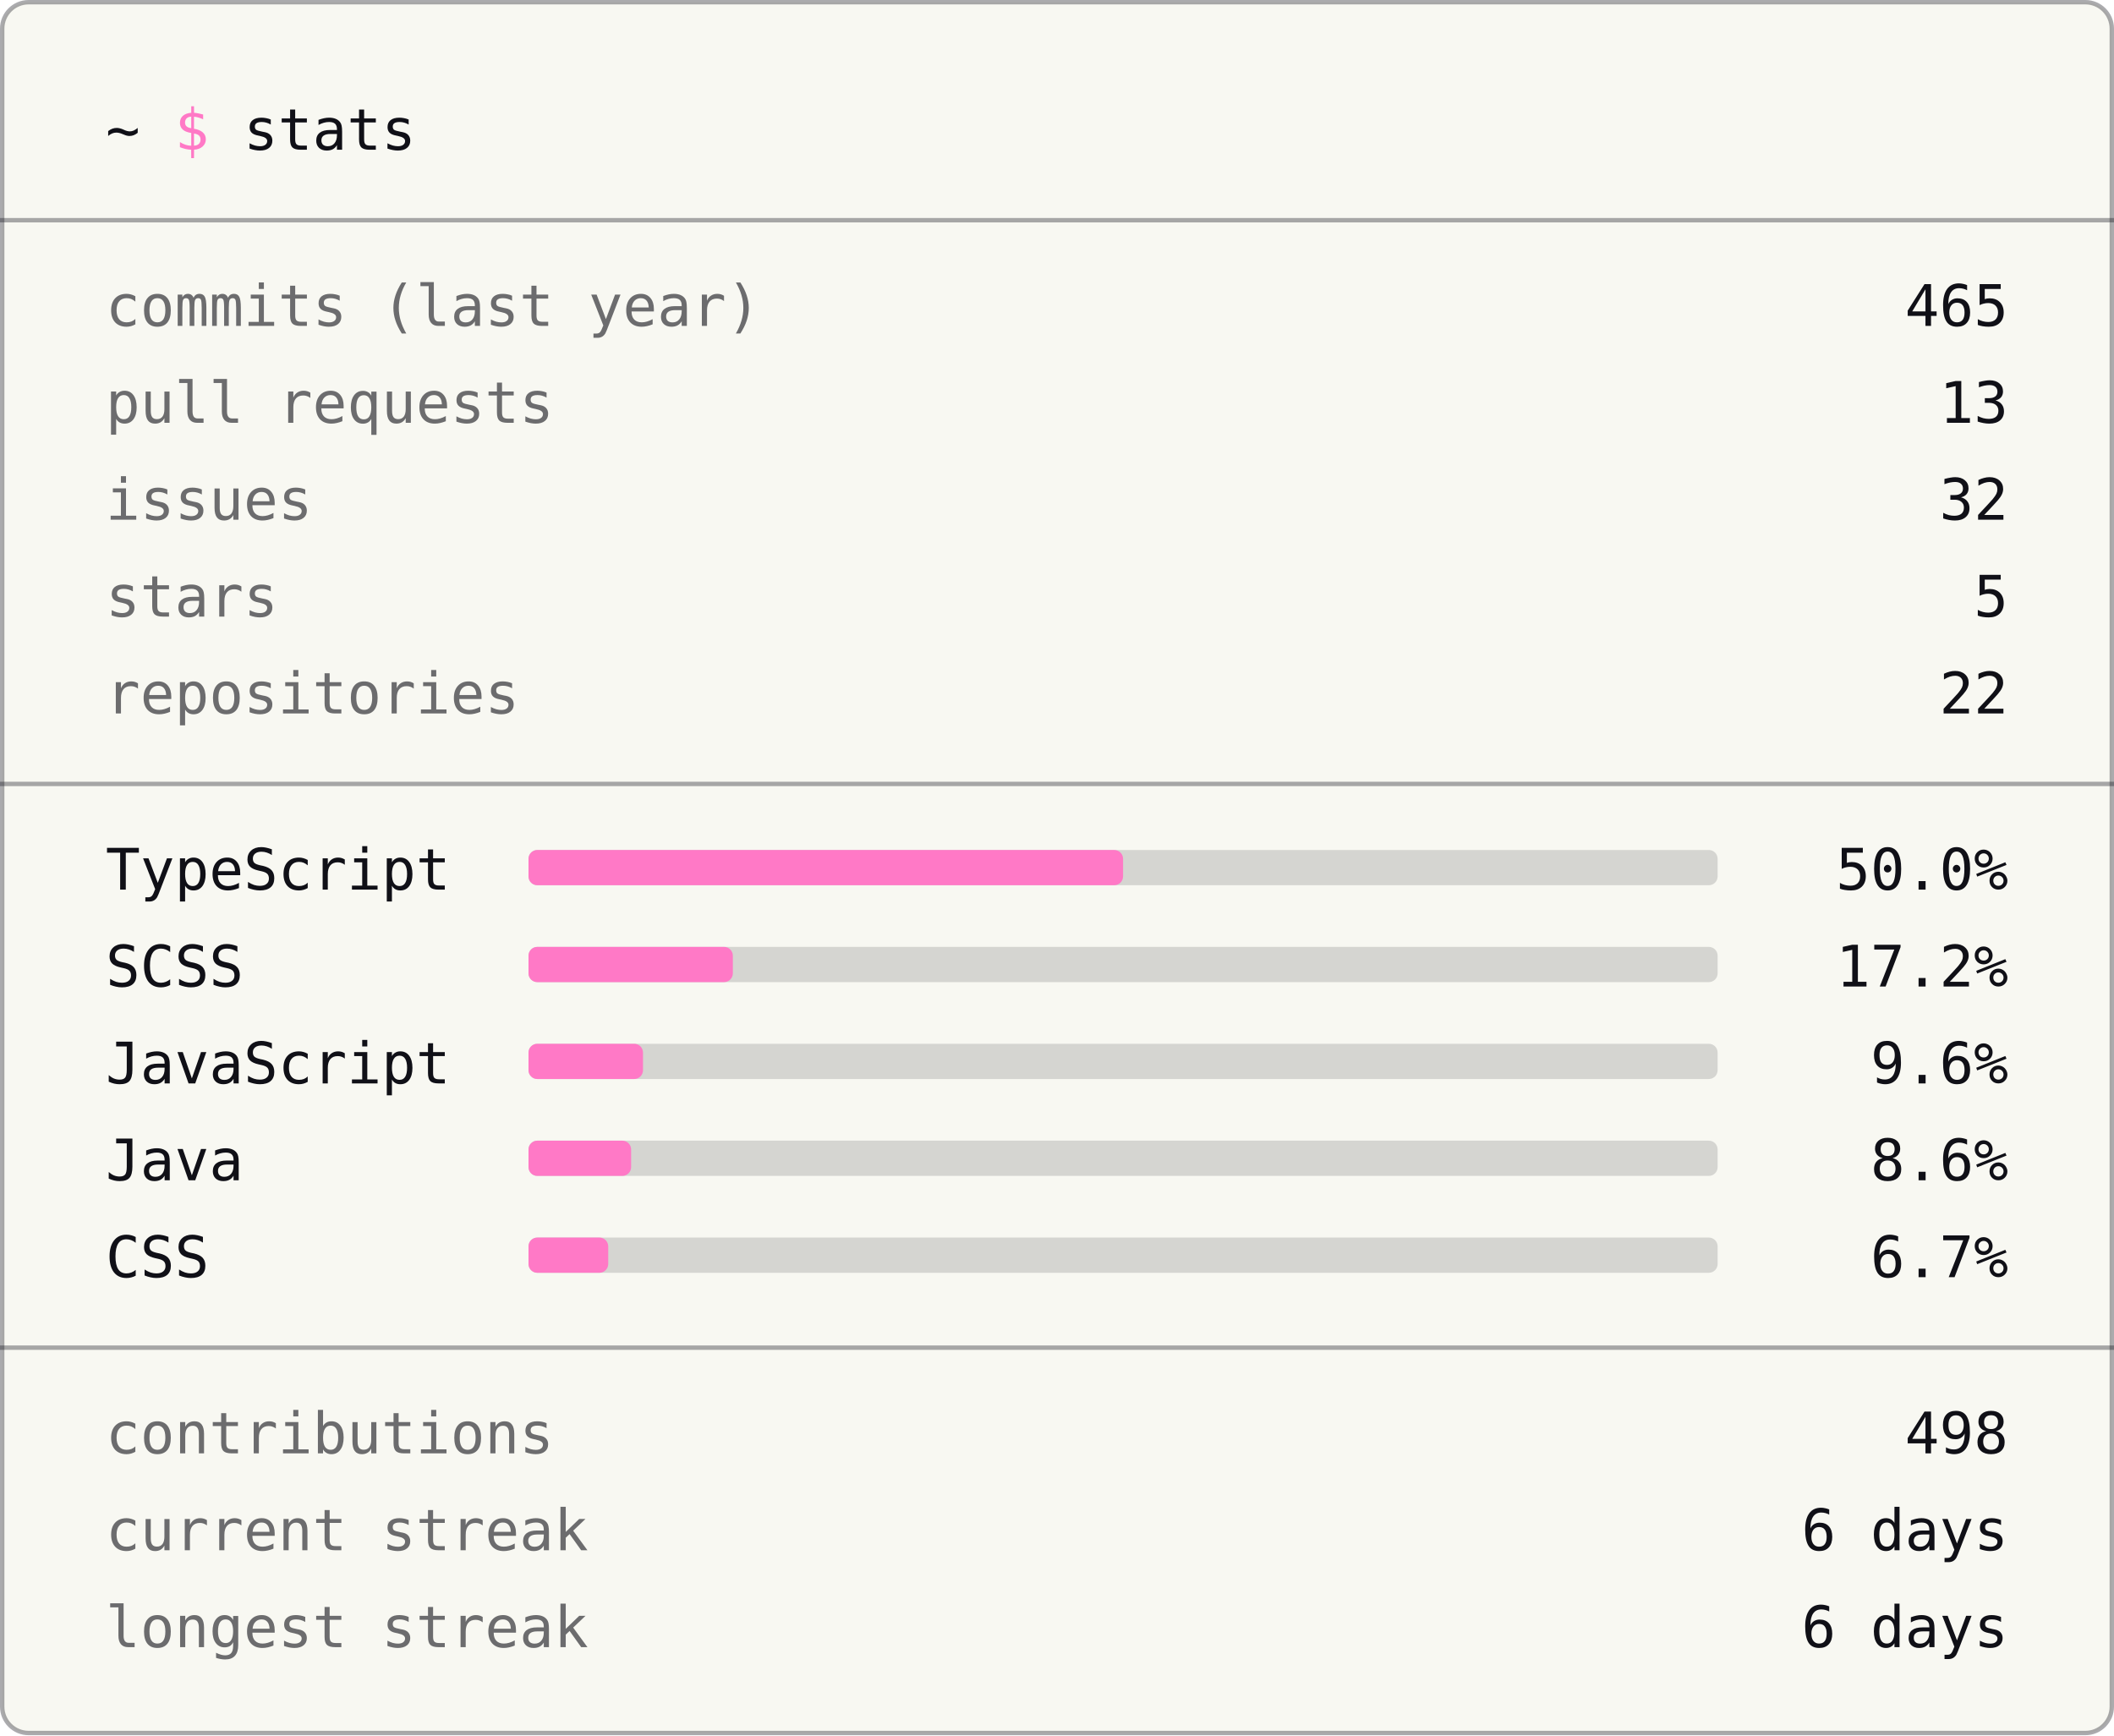
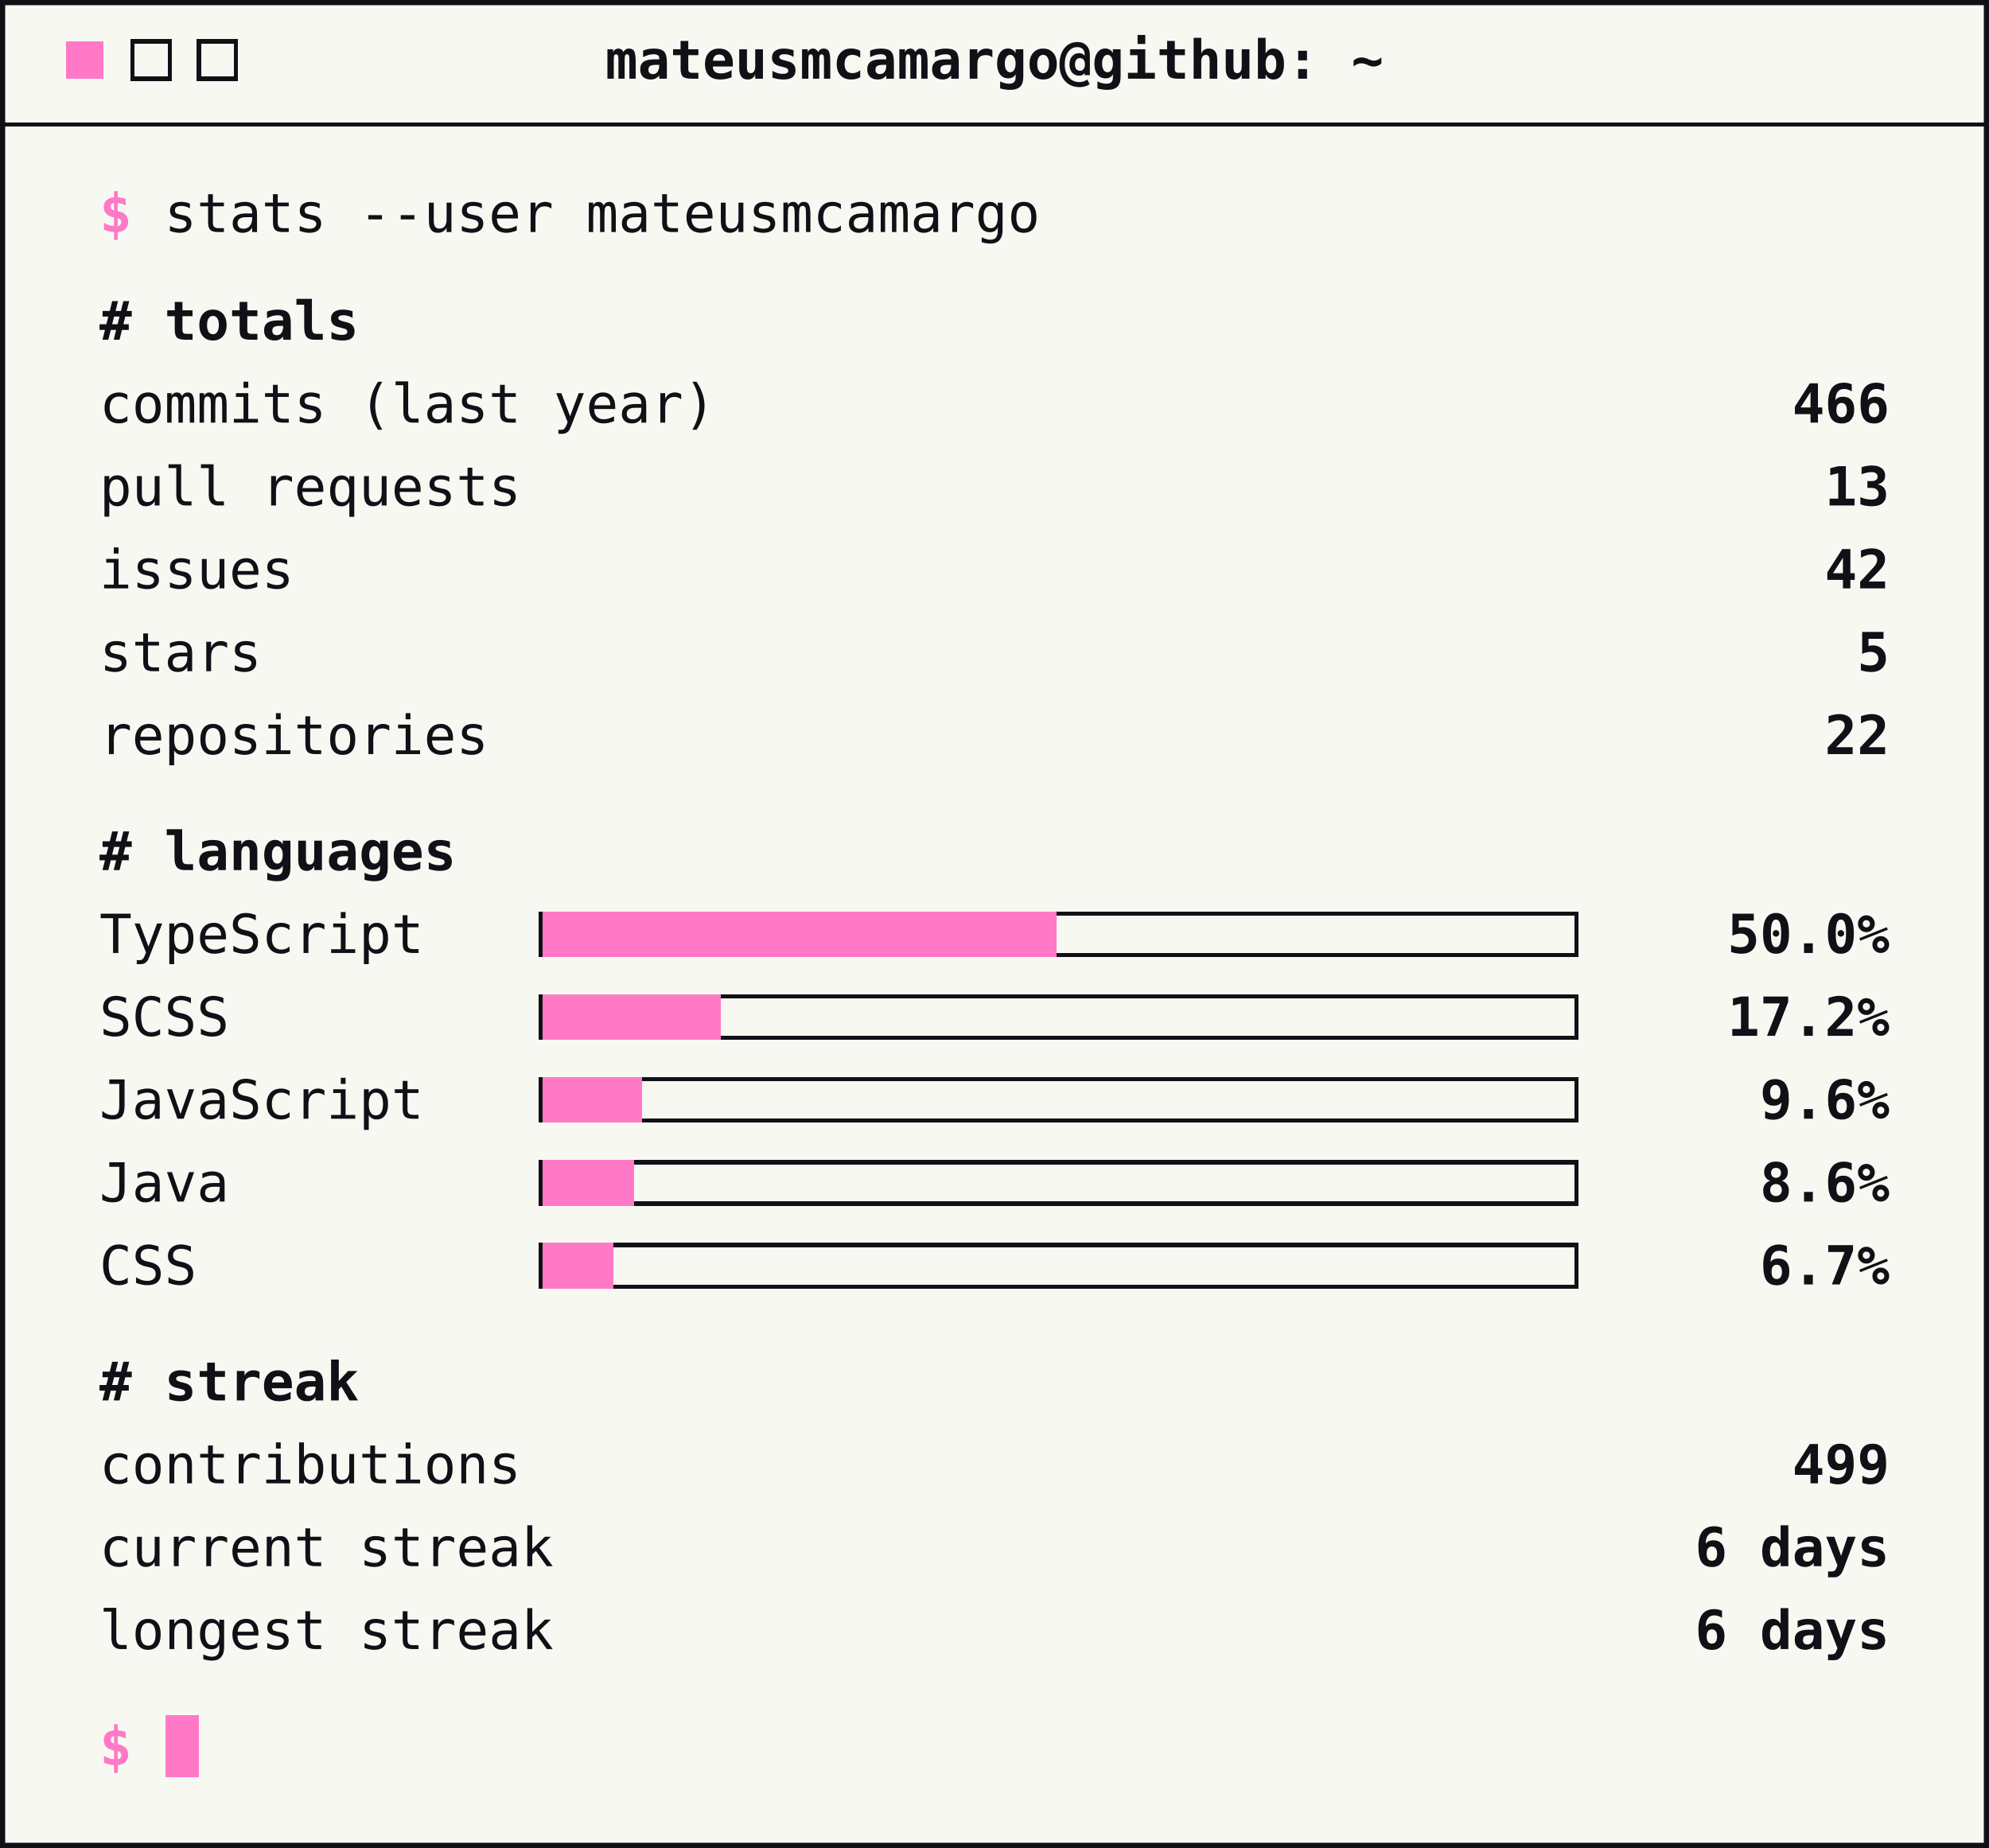
- <svg xmlns="http://www.w3.org/2000/svg" width="480" height="394" viewBox="0 0 480 394" role="img" aria-label="GitHub stats">
+ <svg xmlns="http://www.w3.org/2000/svg" width="480" height="446" viewBox="0 0 480 446" role="img" aria-label="GitHub stats">
  <style>
        text { font-family: ui-monospace, SFMono-Regular, Menlo, Consolas, monospace; font-size: 13px; fill: #101017; }
-         .accent { fill: #ff79c6; }
-         .dim { fill-opacity: 0.6; }
+         .accent { fill: #ff79c6; font-weight: bold; }
+         .strong { font-weight: bold; }
        .end { text-anchor: end; }
-         .rule { stroke: #101017; stroke-opacity: 0.35; stroke-width: 1; }
-         .track { fill: #101017; fill-opacity: 0.15; }
-         .bar { fill: #ff79c6; }
+         .mid { text-anchor: middle; }
+         .rule { stroke: #101017; stroke-width: 1; shape-rendering: crispEdges; }
+         .btn { fill: none; stroke: #101017; stroke-width: 1; shape-rendering: crispEdges; }
+         .track { fill: none; stroke: #101017; stroke-width: 1; shape-rendering: crispEdges; }
+         .bar { fill: #ff79c6; shape-rendering: crispEdges; }
+         .cursor { fill: #ff79c6; shape-rendering: crispEdges; }
    </style>
-   <rect x="0.5" y="0.5" width="479" height="393" rx="6" fill="#f8f8f2" stroke="#101017" stroke-opacity="0.35" />
-   <text x="24" y="34">~ <tspan class="accent">$</tspan> stats</text>
-   <line class="rule" x1="0" y1="50" x2="480" y2="50" />
-   <text class="dim" x="24" y="74">commits (last year)</text>
-   <text class="end" x="456" y="74">465</text>
-   <text class="dim" x="24" y="96">pull requests</text>
-   <text class="end" x="456" y="96">13</text>
-   <text class="dim" x="24" y="118">issues</text>
-   <text class="end" x="456" y="118">32</text>
-   <text class="dim" x="24" y="140">stars</text>
-   <text class="end" x="456" y="140">5</text>
-   <text class="dim" x="24" y="162">repositories</text>
-   <text class="end" x="456" y="162">22</text>
-   <line class="rule" x1="0" y1="178" x2="480" y2="178" />
-   <text x="24" y="202">TypeScript</text>
-   <rect class="track" x="120" y="193" width="270" height="8" rx="2" />
-   <rect class="bar" x="120" y="193" width="135.0" height="8" rx="2" />
-   <text class="end" x="456" y="202">50.0%</text>
-   <text x="24" y="224">SCSS</text>
-   <rect class="track" x="120" y="215" width="270" height="8" rx="2" />
-   <rect class="bar" x="120" y="215" width="46.4" height="8" rx="2" />
-   <text class="end" x="456" y="224">17.2%</text>
-   <text x="24" y="246">JavaScript</text>
-   <rect class="track" x="120" y="237" width="270" height="8" rx="2" />
-   <rect class="bar" x="120" y="237" width="26.0" height="8" rx="2" />
-   <text class="end" x="456" y="246">9.6%</text>
-   <text x="24" y="268">Java</text>
-   <rect class="track" x="120" y="259" width="270" height="8" rx="2" />
-   <rect class="bar" x="120" y="259" width="23.3" height="8" rx="2" />
-   <text class="end" x="456" y="268">8.6%</text>
-   <text x="24" y="290">CSS</text>
-   <rect class="track" x="120" y="281" width="270" height="8" rx="2" />
-   <rect class="bar" x="120" y="281" width="18.1" height="8" rx="2" />
-   <text class="end" x="456" y="290">6.7%</text>
-   <line class="rule" x1="0" y1="306" x2="480" y2="306" />
-   <text class="dim" x="24" y="330">contributions</text>
-   <text class="end" x="456" y="330">498</text>
-   <text class="dim" x="24" y="352">current streak</text>
-   <text class="end" x="456" y="352">6 days</text>
-   <text class="dim" x="24" y="374">longest streak</text>
-   <text class="end" x="456" y="374">6 days</text>
+   <rect x="0.5" y="0.5" width="479" height="445" fill="#f8f8f2" stroke="#101017" stroke-width="1.5" />
+   <rect class="cursor" x="16" y="10" width="9" height="9" />
+   <rect class="btn" x="32" y="10" width="9" height="9" />
+   <rect class="btn" x="48" y="10" width="9" height="9" />
+   <text class="strong mid" x="240" y="19">mateusmcamargo@github: ~</text>
+   <line class="rule" x1="0" y1="30" x2="480" y2="30" />
+   <text x="24" y="56">
+     <tspan class="accent">$</tspan> stats --user mateusmcamargo</text>
+   <text class="strong" x="24" y="82"># totals</text>
+   <text x="24" y="102">commits (last year)</text>
+   <text class="strong end" x="456" y="102">466</text>
+   <text x="24" y="122">pull requests</text>
+   <text class="strong end" x="456" y="122">13</text>
+   <text x="24" y="142">issues</text>
+   <text class="strong end" x="456" y="142">42</text>
+   <text x="24" y="162">stars</text>
+   <text class="strong end" x="456" y="162">5</text>
+   <text x="24" y="182">repositories</text>
+   <text class="strong end" x="456" y="182">22</text>
+   <text class="strong" x="24" y="210"># languages</text>
+   <text x="24" y="230">TypeScript</text>
+   <rect class="track" x="130.5" y="220.5" width="250" height="10" />
+   <rect class="bar" x="131" y="220" width="124" height="11" />
+   <text class="strong end" x="456" y="230">50.0%</text>
+   <text x="24" y="250">SCSS</text>
+   <rect class="track" x="130.5" y="240.5" width="250" height="10" />
+   <rect class="bar" x="131" y="240" width="43" height="11" />
+   <text class="strong end" x="456" y="250">17.2%</text>
+   <text x="24" y="270">JavaScript</text>
+   <rect class="track" x="130.5" y="260.5" width="250" height="10" />
+   <rect class="bar" x="131" y="260" width="24" height="11" />
+   <text class="strong end" x="456" y="270">9.6%</text>
+   <text x="24" y="290">Java</text>
+   <rect class="track" x="130.5" y="280.5" width="250" height="10" />
+   <rect class="bar" x="131" y="280" width="22" height="11" />
+   <text class="strong end" x="456" y="290">8.6%</text>
+   <text x="24" y="310">CSS</text>
+   <rect class="track" x="130.5" y="300.5" width="250" height="10" />
+   <rect class="bar" x="131" y="300" width="17" height="11" />
+   <text class="strong end" x="456" y="310">6.7%</text>
+   <text class="strong" x="24" y="338"># streak</text>
+   <text x="24" y="358">contributions</text>
+   <text class="strong end" x="456" y="358">499</text>
+   <text x="24" y="378">current streak</text>
+   <text class="strong end" x="456" y="378">6 days</text>
+   <text x="24" y="398">longest streak</text>
+   <text class="strong end" x="456" y="398">6 days</text>
+   <text x="24" y="426">
+     <tspan class="accent">$</tspan>
+   </text>
+   <rect class="cursor" x="40" y="414" width="8" height="15" />
</svg>
